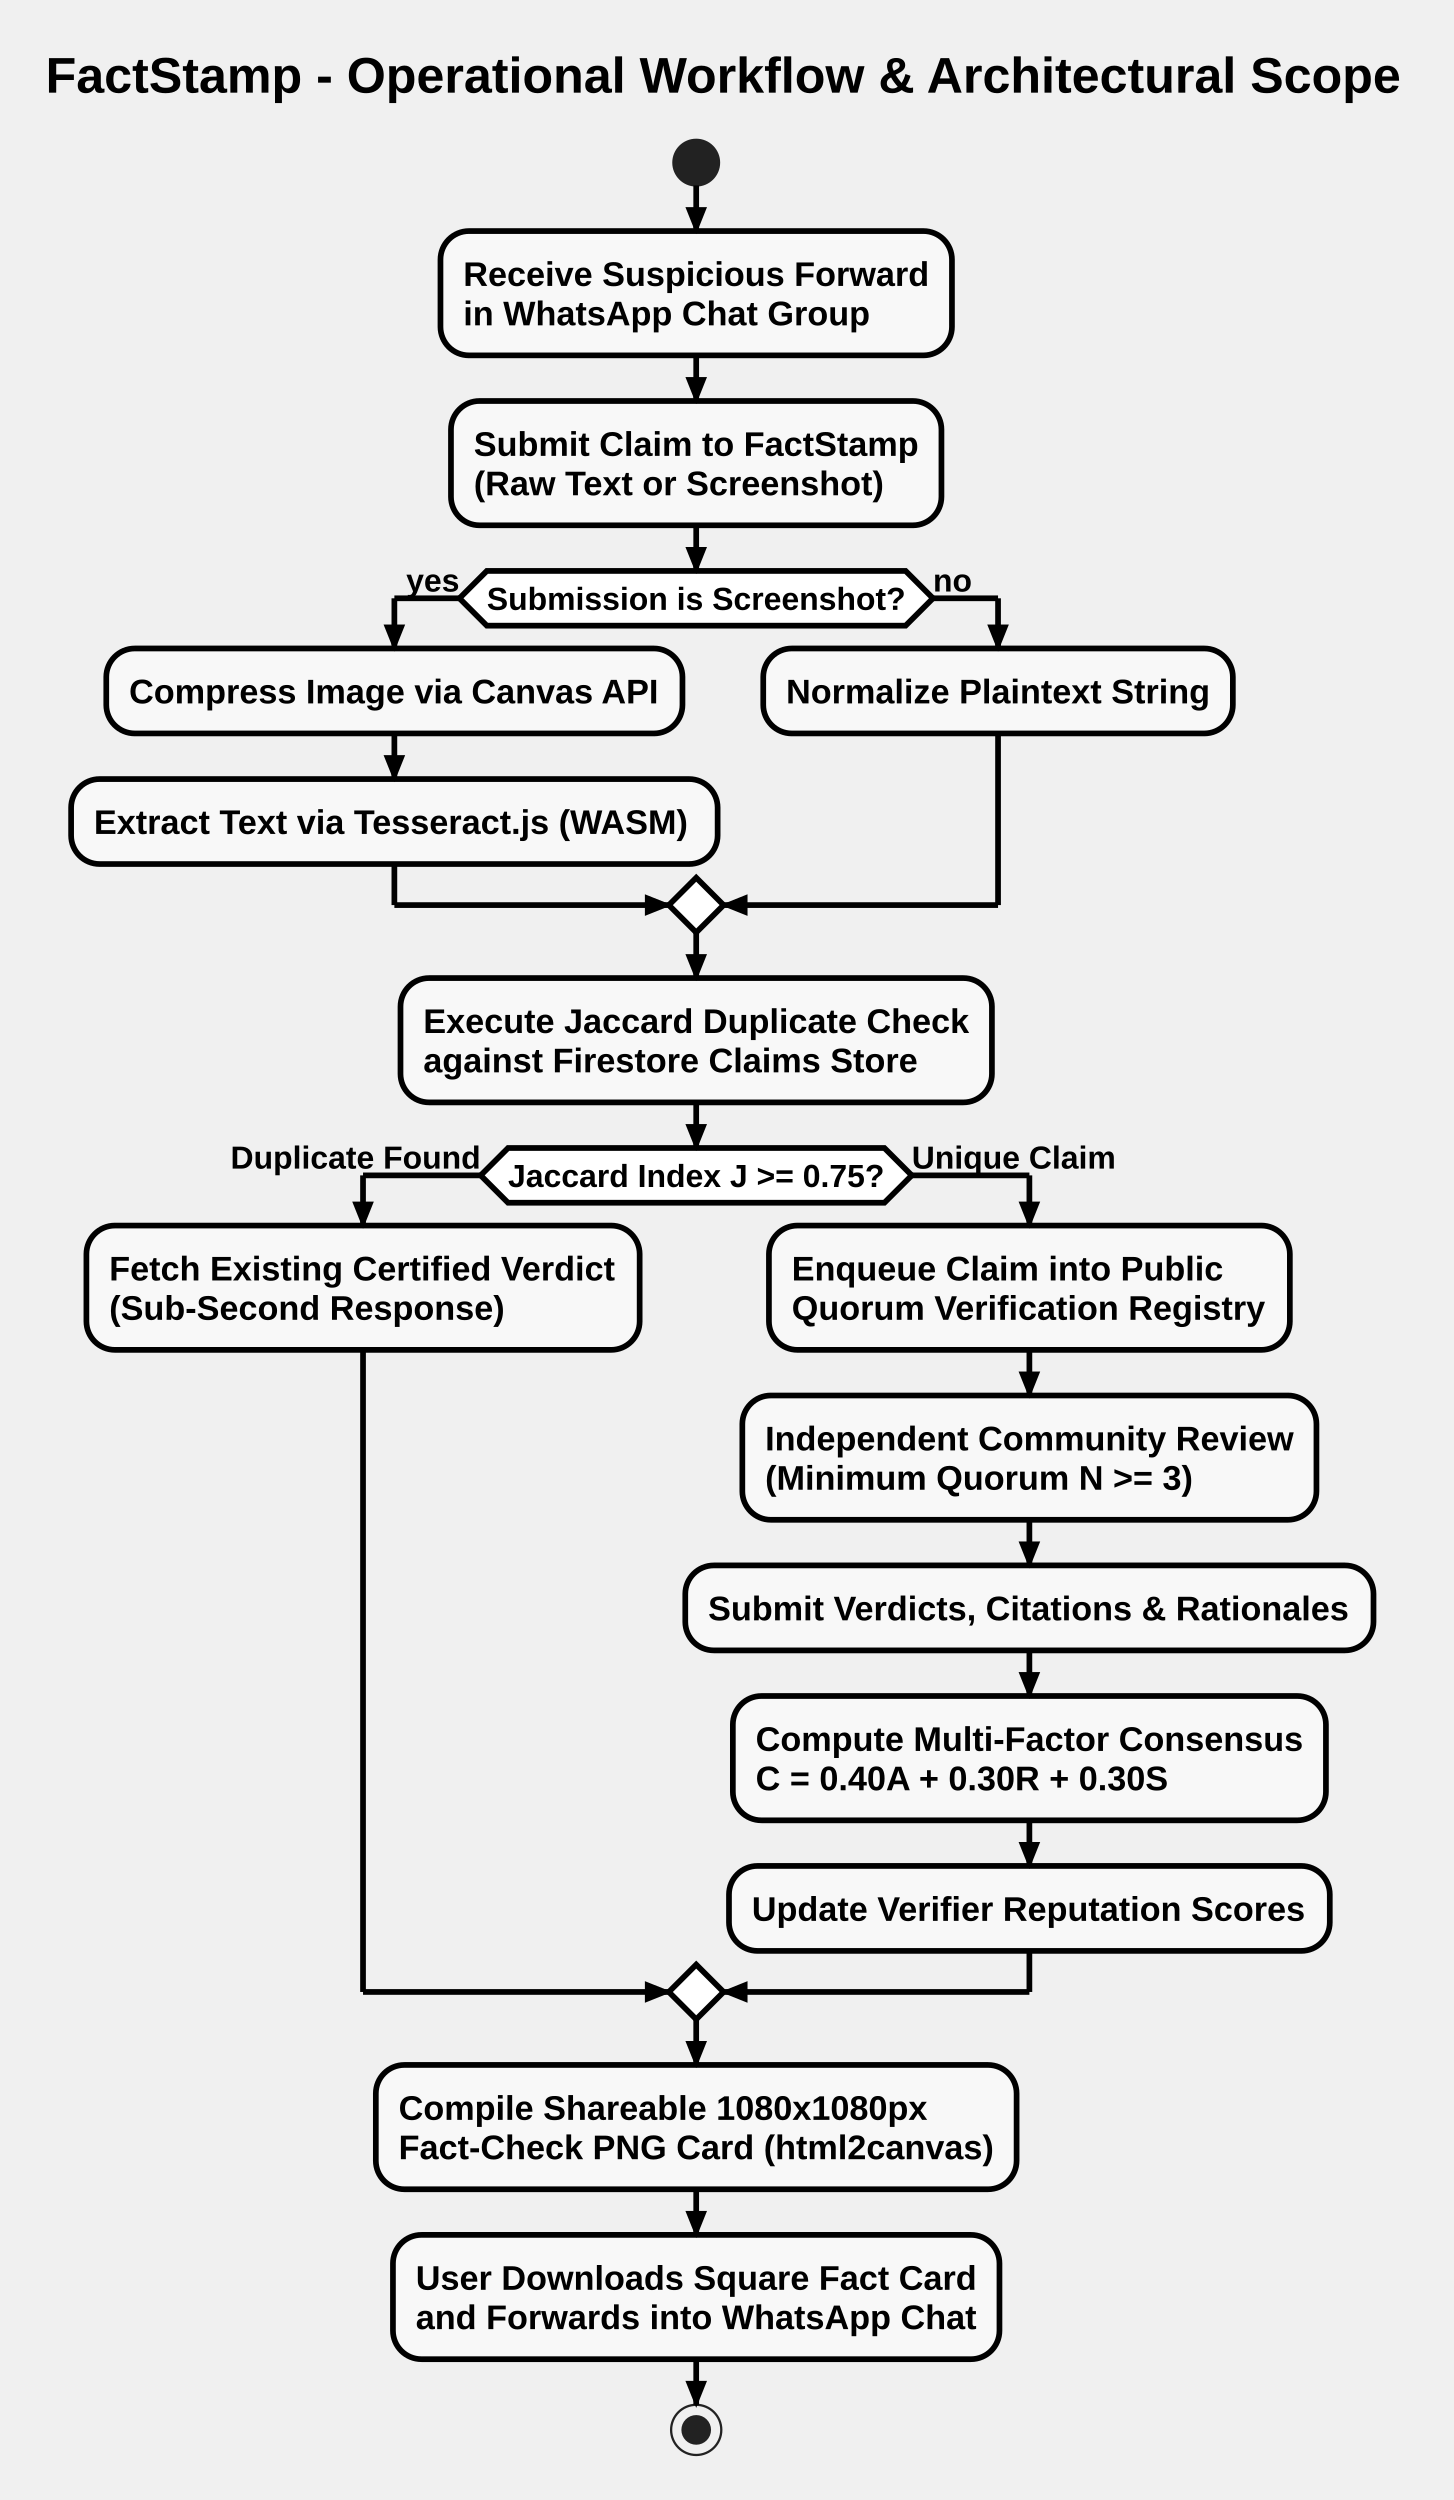
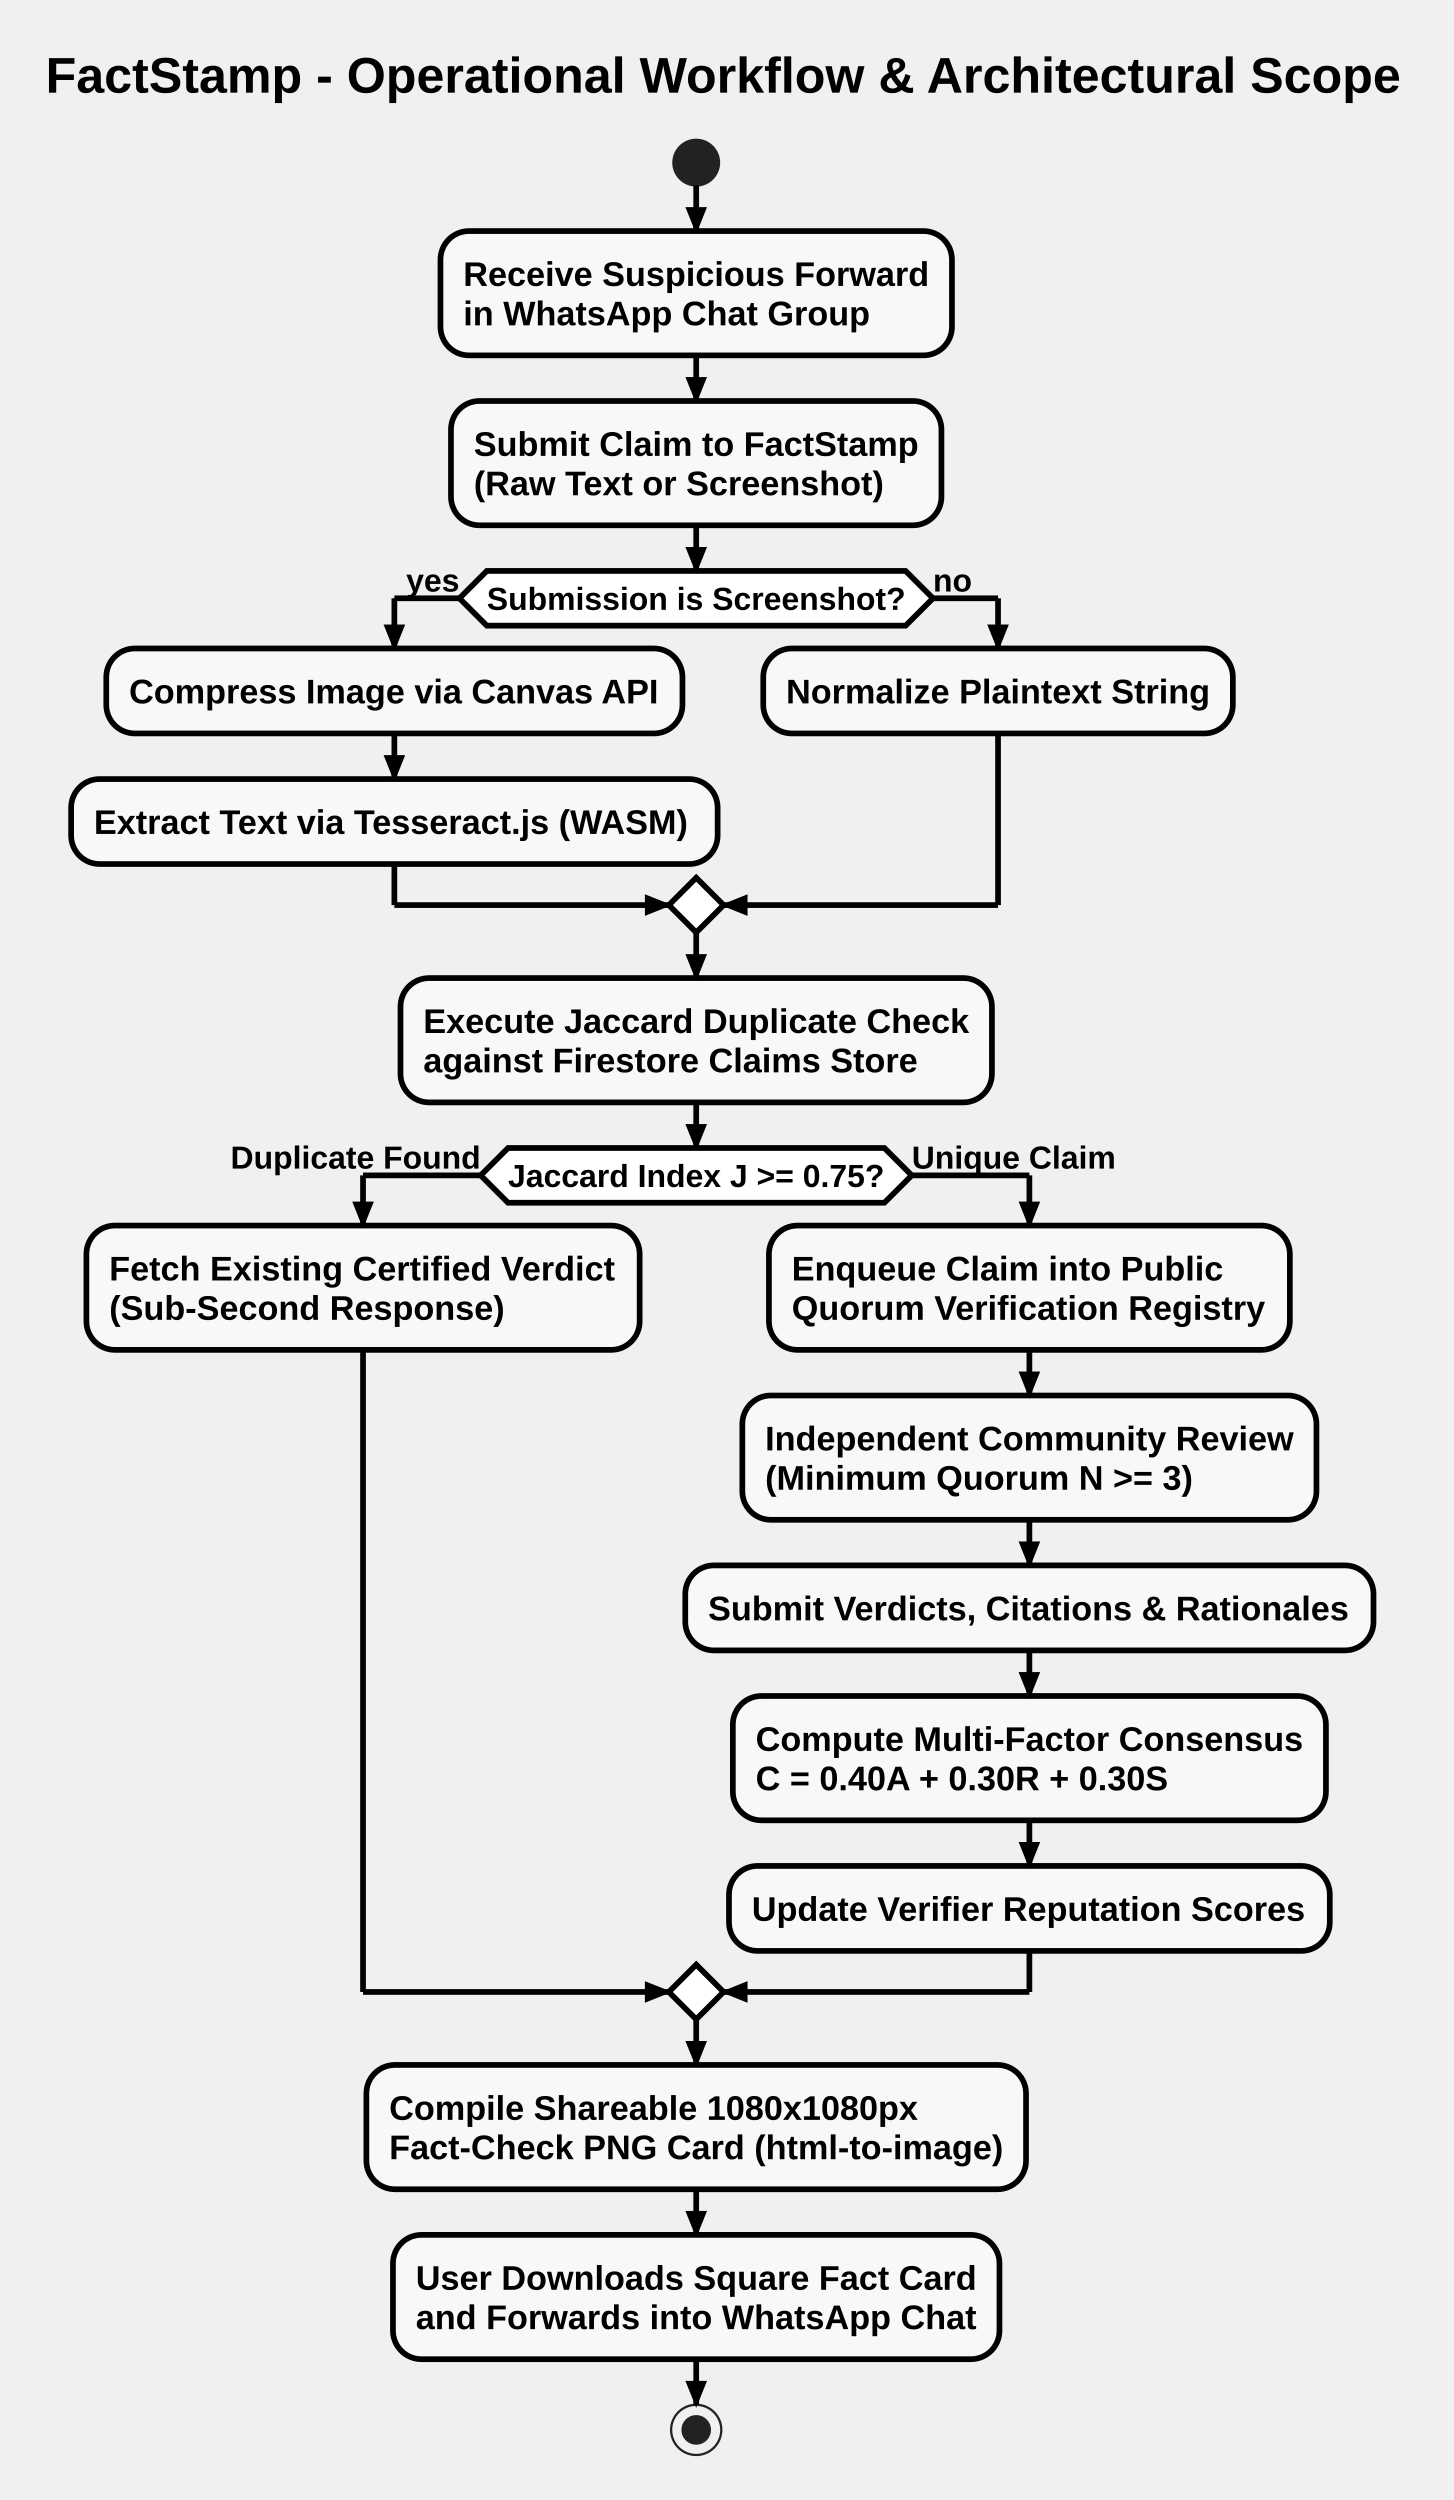
<svg xmlns="http://www.w3.org/2000/svg" contentStyleType="text/css" data-diagram-type="ACTIVITY" height="1096px" preserveAspectRatio="none" style="width:637px;height:1096px;background:#FFFFFF;" version="1.1" viewBox="0 0 637 1096" width="637px" zoomAndPan="magnify">
  <defs />
  <g>
    <g class="title" data-source-line="27">
      <text fill="#000000" font-family="'Liberation Sans'" font-size="22" font-weight="700" lengthAdjust="spacing" textLength="595.321" x="20" y="40.636">FactStamp - Operational Workflow &amp; Architectural Scope</text>
    </g>
    <ellipse cx="305.218" cy="71.298" fill="#222222" rx="10" ry="10" style="stroke:#222222;stroke-width:1;" />
    <rect fill="#F8F8F8" height="54.497" rx="12.5" ry="12.5" style="stroke:#000000;stroke-width:2.5;" width="224.236" x="193.101" y="101.298" />
    <text fill="#000000" font-family="'Liberation Sans'" font-size="15" font-weight="700" lengthAdjust="spacing" textLength="204.236" x="203.101" y="125.368">Receive Suspicious Forward</text>
    <text fill="#000000" font-family="'Liberation Sans'" font-size="15" font-weight="700" lengthAdjust="spacing" textLength="178.315" x="203.101" y="142.616">in WhatsApp Chat Group</text>
    <rect fill="#F8F8F8" height="54.497" rx="12.5" ry="12.5" style="stroke:#000000;stroke-width:2.5;" width="215.022" x="197.707" y="175.795" />
    <text fill="#000000" font-family="'Liberation Sans'" font-size="15" font-weight="700" lengthAdjust="spacing" textLength="195.022" x="207.707" y="199.865">Submit Claim to FactStamp</text>
    <text fill="#000000" font-family="'Liberation Sans'" font-size="15" font-weight="700" lengthAdjust="spacing" textLength="180.872" x="207.707" y="217.113">(Raw Text or Screenshot)</text>
    <polygon fill="#FFFFFF" points="213.419,250.292,397.018,250.292,409.018,262.292,397.018,274.292,213.419,274.292,201.419,262.292,213.419,250.292" style="stroke:#000000;stroke-width:2.5;stroke-linejoin:miter;stroke-miterlimit:10;" />
    <text fill="#000000" font-family="'Liberation Sans'" font-size="14" font-weight="700" lengthAdjust="spacing" textLength="183.6" x="213.419" y="267.375">Submission is Screenshot?</text>
    <text fill="#000000" font-family="'Liberation Sans'" font-size="14" font-weight="700" lengthAdjust="spacing" textLength="23.358" x="178.06" y="259.325">yes</text>
    <text fill="#000000" font-family="'Liberation Sans'" font-size="14" font-weight="700" lengthAdjust="spacing" textLength="17.104" x="409.018" y="259.325">no</text>
    <rect fill="#F8F8F8" height="37.248" rx="12.5" ry="12.5" style="stroke:#000000;stroke-width:2.5;" width="252.602" x="46.591" y="284.292" />
    <text fill="#000000" font-family="'Liberation Sans'" font-size="15" font-weight="700" lengthAdjust="spacing" textLength="232.602" x="56.591" y="308.362">Compress Image via Canvas API</text>
    <rect fill="#F8F8F8" height="37.248" rx="12.5" ry="12.5" style="stroke:#000000;stroke-width:2.5;" width="283.43" x="31.177" y="341.541" />
    <text fill="#000000" font-family="'Liberation Sans'" font-size="15" font-weight="700" lengthAdjust="spacing" textLength="263.43" x="41.177" y="365.61">Extract Text via Tesseract.js (WASM)</text>
    <rect fill="#F8F8F8" height="37.248" rx="12.5" ry="12.5" style="stroke:#000000;stroke-width:2.5;" width="205.874" x="334.607" y="284.292" />
    <text fill="#000000" font-family="'Liberation Sans'" font-size="15" font-weight="700" lengthAdjust="spacing" textLength="185.874" x="344.607" y="308.362">Normalize Plaintext String</text>
    <polygon fill="#FFFFFF" points="305.218,384.789,317.218,396.789,305.218,408.789,293.218,396.789,305.218,384.789" style="stroke:#000000;stroke-width:2.5;stroke-linejoin:miter;stroke-miterlimit:10;" />
    <rect fill="#F8F8F8" height="54.497" rx="12.5" ry="12.5" style="stroke:#000000;stroke-width:2.5;" width="259.282" x="175.577" y="428.789" />
    <text fill="#000000" font-family="'Liberation Sans'" font-size="15" font-weight="700" lengthAdjust="spacing" textLength="239.282" x="185.577" y="452.859">Execute Jaccard Duplicate Check</text>
    <text fill="#000000" font-family="'Liberation Sans'" font-size="15" font-weight="700" lengthAdjust="spacing" textLength="216.738" x="185.577" y="470.107">against Firestore Claims Store</text>
    <polygon fill="#FFFFFF" points="222.722,503.286,387.714,503.286,399.714,515.286,387.714,527.286,222.722,527.286,210.722,515.286,222.722,503.286" style="stroke:#000000;stroke-width:2.5;stroke-linejoin:miter;stroke-miterlimit:10;" />
    <text fill="#000000" font-family="'Liberation Sans'" font-size="14" font-weight="700" lengthAdjust="spacing" textLength="164.992" x="222.722" y="520.369">Jaccard Index J &gt;= 0.75?</text>
    <text fill="#000000" font-family="'Liberation Sans'" font-size="14" font-weight="700" lengthAdjust="spacing" textLength="109.662" x="101.06" y="512.319">Duplicate Found</text>
    <text fill="#000000" font-family="'Liberation Sans'" font-size="14" font-weight="700" lengthAdjust="spacing" textLength="89.455" x="399.714" y="512.319">Unique Claim</text>
    <rect fill="#F8F8F8" height="54.497" rx="12.5" ry="12.5" style="stroke:#000000;stroke-width:2.5;" width="242.546" x="37.879" y="537.286" />
    <text fill="#000000" font-family="'Liberation Sans'" font-size="15" font-weight="700" lengthAdjust="spacing" textLength="222.546" x="47.879" y="561.356">Fetch Existing Certified Verdict</text>
    <text fill="#000000" font-family="'Liberation Sans'" font-size="15" font-weight="700" lengthAdjust="spacing" textLength="173.35" x="47.879" y="578.605">(Sub-Second Response)</text>
    <rect fill="#F8F8F8" height="54.497" rx="12.5" ry="12.5" style="stroke:#000000;stroke-width:2.5;" width="228.374" x="337.098" y="537.286" />
    <text fill="#000000" font-family="'Liberation Sans'" font-size="15" font-weight="700" lengthAdjust="spacing" textLength="189.185" x="347.098" y="561.356">Enqueue Claim into Public</text>
    <text fill="#000000" font-family="'Liberation Sans'" font-size="15" font-weight="700" lengthAdjust="spacing" textLength="208.374" x="347.098" y="578.605">Quorum Verification Registry</text>
    <rect fill="#F8F8F8" height="54.497" rx="12.5" ry="12.5" style="stroke:#000000;stroke-width:2.5;" width="251.694" x="325.438" y="611.783" />
    <text fill="#000000" font-family="'Liberation Sans'" font-size="15" font-weight="700" lengthAdjust="spacing" textLength="231.694" x="335.438" y="635.853">Independent Community Review</text>
    <text fill="#000000" font-family="'Liberation Sans'" font-size="15" font-weight="700" lengthAdjust="spacing" textLength="187.515" x="335.438" y="653.102">(Minimum Quorum N &gt;= 3)</text>
    <rect fill="#F8F8F8" height="37.248" rx="12.5" ry="12.5" style="stroke:#000000;stroke-width:2.5;" width="301.719" x="300.425" y="686.28" />
    <text fill="#000000" font-family="'Liberation Sans'" font-size="15" font-weight="700" lengthAdjust="spacing" textLength="281.719" x="310.425" y="710.35">Submit Verdicts, Citations &amp; Rationales</text>
    <rect fill="#F8F8F8" height="54.497" rx="12.5" ry="12.5" style="stroke:#000000;stroke-width:2.5;" width="260.007" x="321.281" y="743.529" />
    <text fill="#000000" font-family="'Liberation Sans'" font-size="15" font-weight="700" lengthAdjust="spacing" textLength="240.007" x="331.281" y="767.599">Compute Multi-Factor Consensus</text>
    <text fill="#000000" font-family="'Liberation Sans'" font-size="15" font-weight="700" lengthAdjust="spacing" textLength="181.37" x="331.281" y="784.847">C = 0.40A + 0.30R + 0.30S</text>
    <rect fill="#F8F8F8" height="37.248" rx="12.5" ry="12.5" style="stroke:#000000;stroke-width:2.5;" width="263.391" x="319.589" y="818.026" />
    <text fill="#000000" font-family="'Liberation Sans'" font-size="15" font-weight="700" lengthAdjust="spacing" textLength="243.391" x="329.589" y="842.096">Update Verifier Reputation Scores</text>
    <polygon fill="#FFFFFF" points="305.218,861.274,317.218,873.274,305.218,885.274,293.218,873.274,305.218,861.274" style="stroke:#000000;stroke-width:2.5;stroke-linejoin:miter;stroke-miterlimit:10;" />
-     <rect fill="#F8F8F8" height="54.497" rx="12.5" ry="12.5" style="stroke:#000000;stroke-width:2.5;" width="280.911" x="164.763" y="905.274" />
-     <text fill="#000000" font-family="'Liberation Sans'" font-size="15" font-weight="700" lengthAdjust="spacing" textLength="231.797" x="174.763" y="929.344">Compile Shareable 1080x1080px</text>
-     <text fill="#000000" font-family="'Liberation Sans'" font-size="15" font-weight="700" lengthAdjust="spacing" textLength="260.911" x="174.763" y="946.593">Fact-Check PNG Card (html2canvas)</text>
+     <rect fill="#F8F8F8" height="54.497" rx="12.5" ry="12.5" style="stroke:#000000;stroke-width:2.5;" width="289.194" x="160.621" y="905.274" />
+     <text fill="#000000" font-family="'Liberation Sans'" font-size="15" font-weight="700" lengthAdjust="spacing" textLength="231.797" x="170.621" y="929.344">Compile Shareable 1080x1080px</text>
+     <text fill="#000000" font-family="'Liberation Sans'" font-size="15" font-weight="700" lengthAdjust="spacing" textLength="269.194" x="170.621" y="946.593">Fact-Check PNG Card (html-to-image)</text>
    <rect fill="#F8F8F8" height="54.497" rx="12.5" ry="12.5" style="stroke:#000000;stroke-width:2.5;" width="265.896" x="172.27" y="979.771" />
    <text fill="#000000" font-family="'Liberation Sans'" font-size="15" font-weight="700" lengthAdjust="spacing" textLength="245.896" x="182.27" y="1003.841">User Downloads Square Fact Card</text>
    <text fill="#000000" font-family="'Liberation Sans'" font-size="15" font-weight="700" lengthAdjust="spacing" textLength="245.83" x="182.27" y="1021.09">and Forwards into WhatsApp Chat</text>
    <ellipse cx="305.218" cy="1065.269" fill="none" rx="11" ry="11" style="stroke:#222222;stroke-width:1;" />
    <ellipse cx="305.218" cy="1065.269" fill="#222222" rx="6" ry="6" style="stroke:#222222;stroke-width:1;" />
    <line style="stroke:#000000;stroke-width:2.5;" x1="305.218" x2="305.218" y1="81.298" y2="101.298" />
    <polygon fill="#000000" points="301.218,91.298,309.218,91.298,305.218,101.298" style="stroke:#000000;stroke-width:1;stroke-linejoin:miter;stroke-miterlimit:10;" />
    <line style="stroke:#000000;stroke-width:2.5;" x1="305.218" x2="305.218" y1="155.795" y2="175.795" />
    <polygon fill="#000000" points="301.218,165.795,309.218,165.795,305.218,175.795" style="stroke:#000000;stroke-width:1;stroke-linejoin:miter;stroke-miterlimit:10;" />
    <line style="stroke:#000000;stroke-width:2.5;" x1="172.892" x2="172.892" y1="321.541" y2="341.541" />
    <polygon fill="#000000" points="168.892,331.541,176.892,331.541,172.892,341.541" style="stroke:#000000;stroke-width:1;stroke-linejoin:miter;stroke-miterlimit:10;" />
    <line style="stroke:#000000;stroke-width:2.5;" x1="201.419" x2="172.892" y1="262.292" y2="262.292" />
    <line style="stroke:#000000;stroke-width:2.5;" x1="172.892" x2="172.892" y1="262.292" y2="284.292" />
    <polygon fill="#000000" points="168.892,274.292,176.892,274.292,172.892,284.292" style="stroke:#000000;stroke-width:1;stroke-linejoin:miter;stroke-miterlimit:10;" />
    <line style="stroke:#000000;stroke-width:2.5;" x1="409.018" x2="437.544" y1="262.292" y2="262.292" />
    <line style="stroke:#000000;stroke-width:2.5;" x1="437.544" x2="437.544" y1="262.292" y2="284.292" />
    <polygon fill="#000000" points="433.544,274.292,441.544,274.292,437.544,284.292" style="stroke:#000000;stroke-width:1;stroke-linejoin:miter;stroke-miterlimit:10;" />
    <line style="stroke:#000000;stroke-width:2.5;" x1="172.892" x2="172.892" y1="378.789" y2="396.789" />
    <line style="stroke:#000000;stroke-width:2.5;" x1="172.892" x2="293.218" y1="396.789" y2="396.789" />
    <polygon fill="#000000" points="283.218,392.789,293.218,396.789,283.218,400.789" style="stroke:#000000;stroke-width:1;stroke-linejoin:miter;stroke-miterlimit:10;" />
    <line style="stroke:#000000;stroke-width:2.5;" x1="437.544" x2="437.544" y1="321.541" y2="396.789" />
    <line style="stroke:#000000;stroke-width:2.5;" x1="437.544" x2="317.218" y1="396.789" y2="396.789" />
    <polygon fill="#000000" points="327.218,392.789,317.218,396.789,327.218,400.789" style="stroke:#000000;stroke-width:1;stroke-linejoin:miter;stroke-miterlimit:10;" />
    <line style="stroke:#000000;stroke-width:2.5;" x1="305.218" x2="305.218" y1="230.292" y2="250.292" />
    <polygon fill="#000000" points="301.218,240.292,309.218,240.292,305.218,250.292" style="stroke:#000000;stroke-width:1;stroke-linejoin:miter;stroke-miterlimit:10;" />
    <line style="stroke:#000000;stroke-width:2.5;" x1="305.218" x2="305.218" y1="408.789" y2="428.789" />
    <polygon fill="#000000" points="301.218,418.789,309.218,418.789,305.218,428.789" style="stroke:#000000;stroke-width:1;stroke-linejoin:miter;stroke-miterlimit:10;" />
    <line style="stroke:#000000;stroke-width:2.5;" x1="451.285" x2="451.285" y1="591.783" y2="611.783" />
    <polygon fill="#000000" points="447.285,601.783,455.285,601.783,451.285,611.783" style="stroke:#000000;stroke-width:1;stroke-linejoin:miter;stroke-miterlimit:10;" />
    <line style="stroke:#000000;stroke-width:2.5;" x1="451.285" x2="451.285" y1="666.28" y2="686.28" />
    <polygon fill="#000000" points="447.285,676.28,455.285,676.28,451.285,686.28" style="stroke:#000000;stroke-width:1;stroke-linejoin:miter;stroke-miterlimit:10;" />
    <line style="stroke:#000000;stroke-width:2.5;" x1="451.285" x2="451.285" y1="723.529" y2="743.529" />
    <polygon fill="#000000" points="447.285,733.529,455.285,733.529,451.285,743.529" style="stroke:#000000;stroke-width:1;stroke-linejoin:miter;stroke-miterlimit:10;" />
    <line style="stroke:#000000;stroke-width:2.5;" x1="451.285" x2="451.285" y1="798.026" y2="818.026" />
    <polygon fill="#000000" points="447.285,808.026,455.285,808.026,451.285,818.026" style="stroke:#000000;stroke-width:1;stroke-linejoin:miter;stroke-miterlimit:10;" />
    <line style="stroke:#000000;stroke-width:2.5;" x1="210.722" x2="159.152" y1="515.286" y2="515.286" />
    <line style="stroke:#000000;stroke-width:2.5;" x1="159.152" x2="159.152" y1="515.286" y2="537.286" />
    <polygon fill="#000000" points="155.152,527.286,163.152,527.286,159.152,537.286" style="stroke:#000000;stroke-width:1;stroke-linejoin:miter;stroke-miterlimit:10;" />
    <line style="stroke:#000000;stroke-width:2.5;" x1="399.714" x2="451.285" y1="515.286" y2="515.286" />
    <line style="stroke:#000000;stroke-width:2.5;" x1="451.285" x2="451.285" y1="515.286" y2="537.286" />
    <polygon fill="#000000" points="447.285,527.286,455.285,527.286,451.285,537.286" style="stroke:#000000;stroke-width:1;stroke-linejoin:miter;stroke-miterlimit:10;" />
    <line style="stroke:#000000;stroke-width:2.5;" x1="159.152" x2="159.152" y1="591.783" y2="873.274" />
    <line style="stroke:#000000;stroke-width:2.5;" x1="159.152" x2="293.218" y1="873.274" y2="873.274" />
    <polygon fill="#000000" points="283.218,869.274,293.218,873.274,283.218,877.274" style="stroke:#000000;stroke-width:1;stroke-linejoin:miter;stroke-miterlimit:10;" />
    <line style="stroke:#000000;stroke-width:2.5;" x1="451.285" x2="451.285" y1="855.274" y2="873.274" />
    <line style="stroke:#000000;stroke-width:2.5;" x1="451.285" x2="317.218" y1="873.274" y2="873.274" />
    <polygon fill="#000000" points="327.218,869.274,317.218,873.274,327.218,877.274" style="stroke:#000000;stroke-width:1;stroke-linejoin:miter;stroke-miterlimit:10;" />
    <line style="stroke:#000000;stroke-width:2.5;" x1="305.218" x2="305.218" y1="483.286" y2="503.286" />
    <polygon fill="#000000" points="301.218,493.286,309.218,493.286,305.218,503.286" style="stroke:#000000;stroke-width:1;stroke-linejoin:miter;stroke-miterlimit:10;" />
    <line style="stroke:#000000;stroke-width:2.5;" x1="305.218" x2="305.218" y1="885.274" y2="905.274" />
    <polygon fill="#000000" points="301.218,895.274,309.218,895.274,305.218,905.274" style="stroke:#000000;stroke-width:1;stroke-linejoin:miter;stroke-miterlimit:10;" />
    <line style="stroke:#000000;stroke-width:2.5;" x1="305.218" x2="305.218" y1="959.771" y2="979.771" />
    <polygon fill="#000000" points="301.218,969.771,309.218,969.771,305.218,979.771" style="stroke:#000000;stroke-width:1;stroke-linejoin:miter;stroke-miterlimit:10;" />
    <line style="stroke:#000000;stroke-width:2.5;" x1="305.218" x2="305.218" y1="1034.269" y2="1054.269" />
    <polygon fill="#000000" points="301.218,1044.269,309.218,1044.269,305.218,1054.269" style="stroke:#000000;stroke-width:1;stroke-linejoin:miter;stroke-miterlimit:10;" />
  </g>
</svg>
